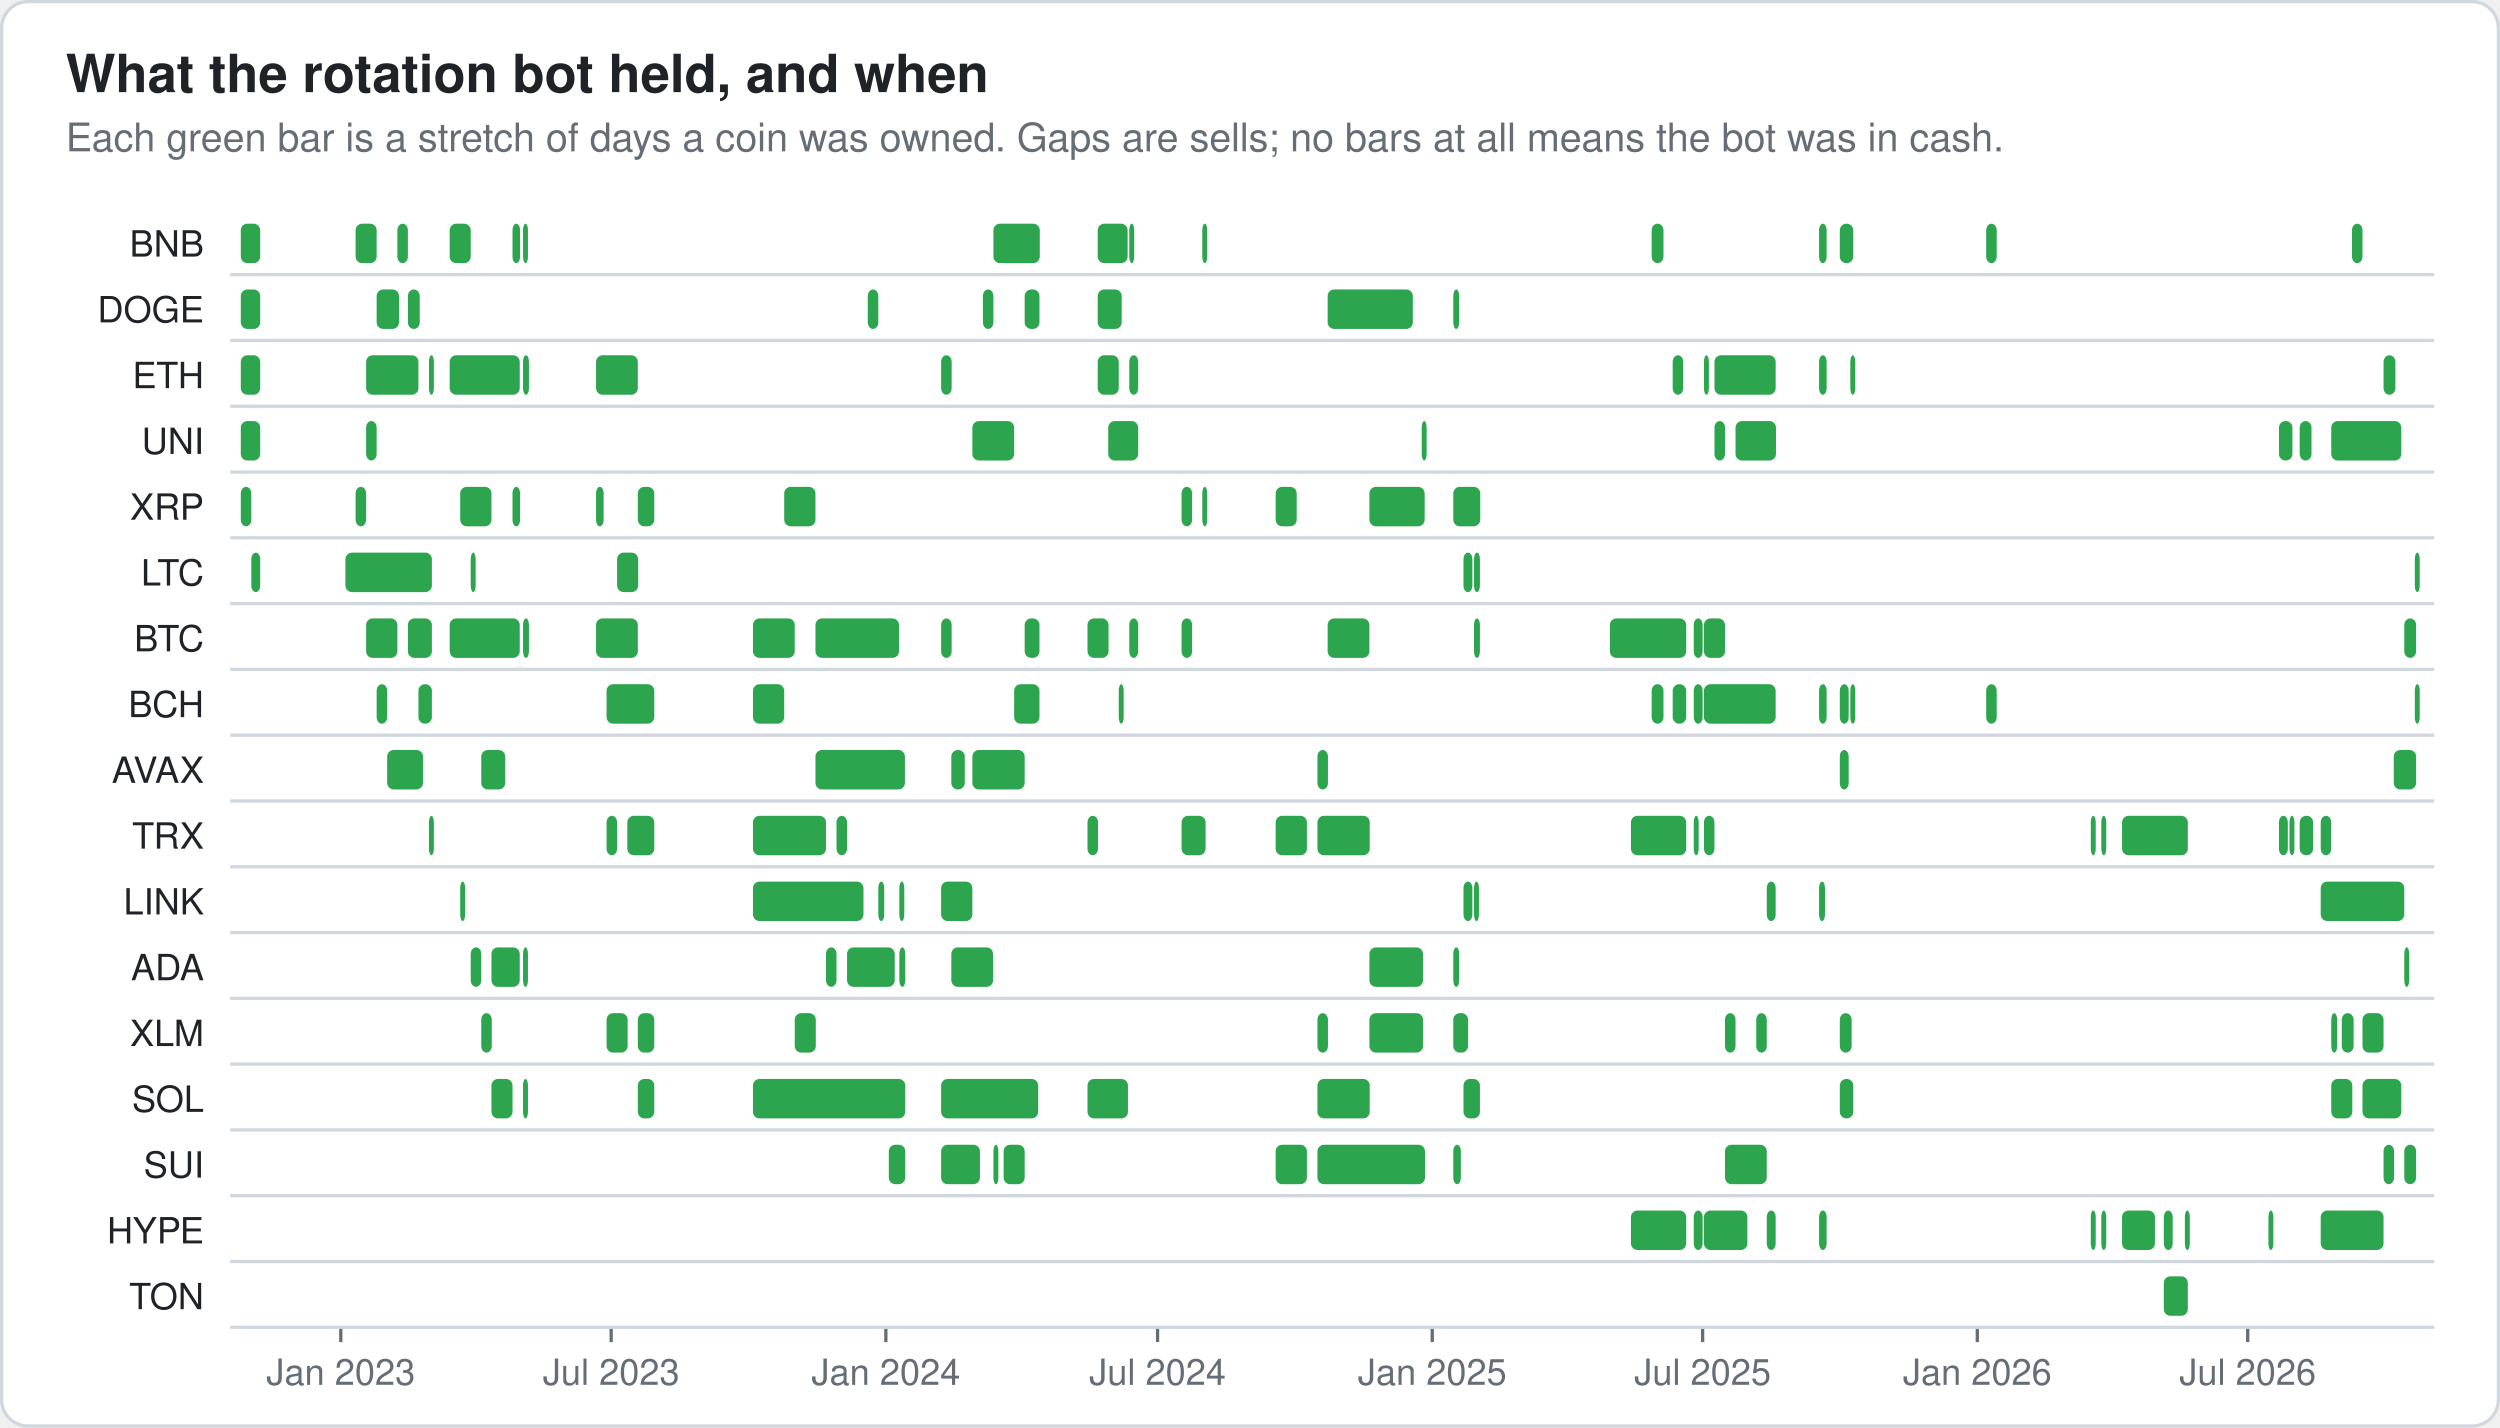
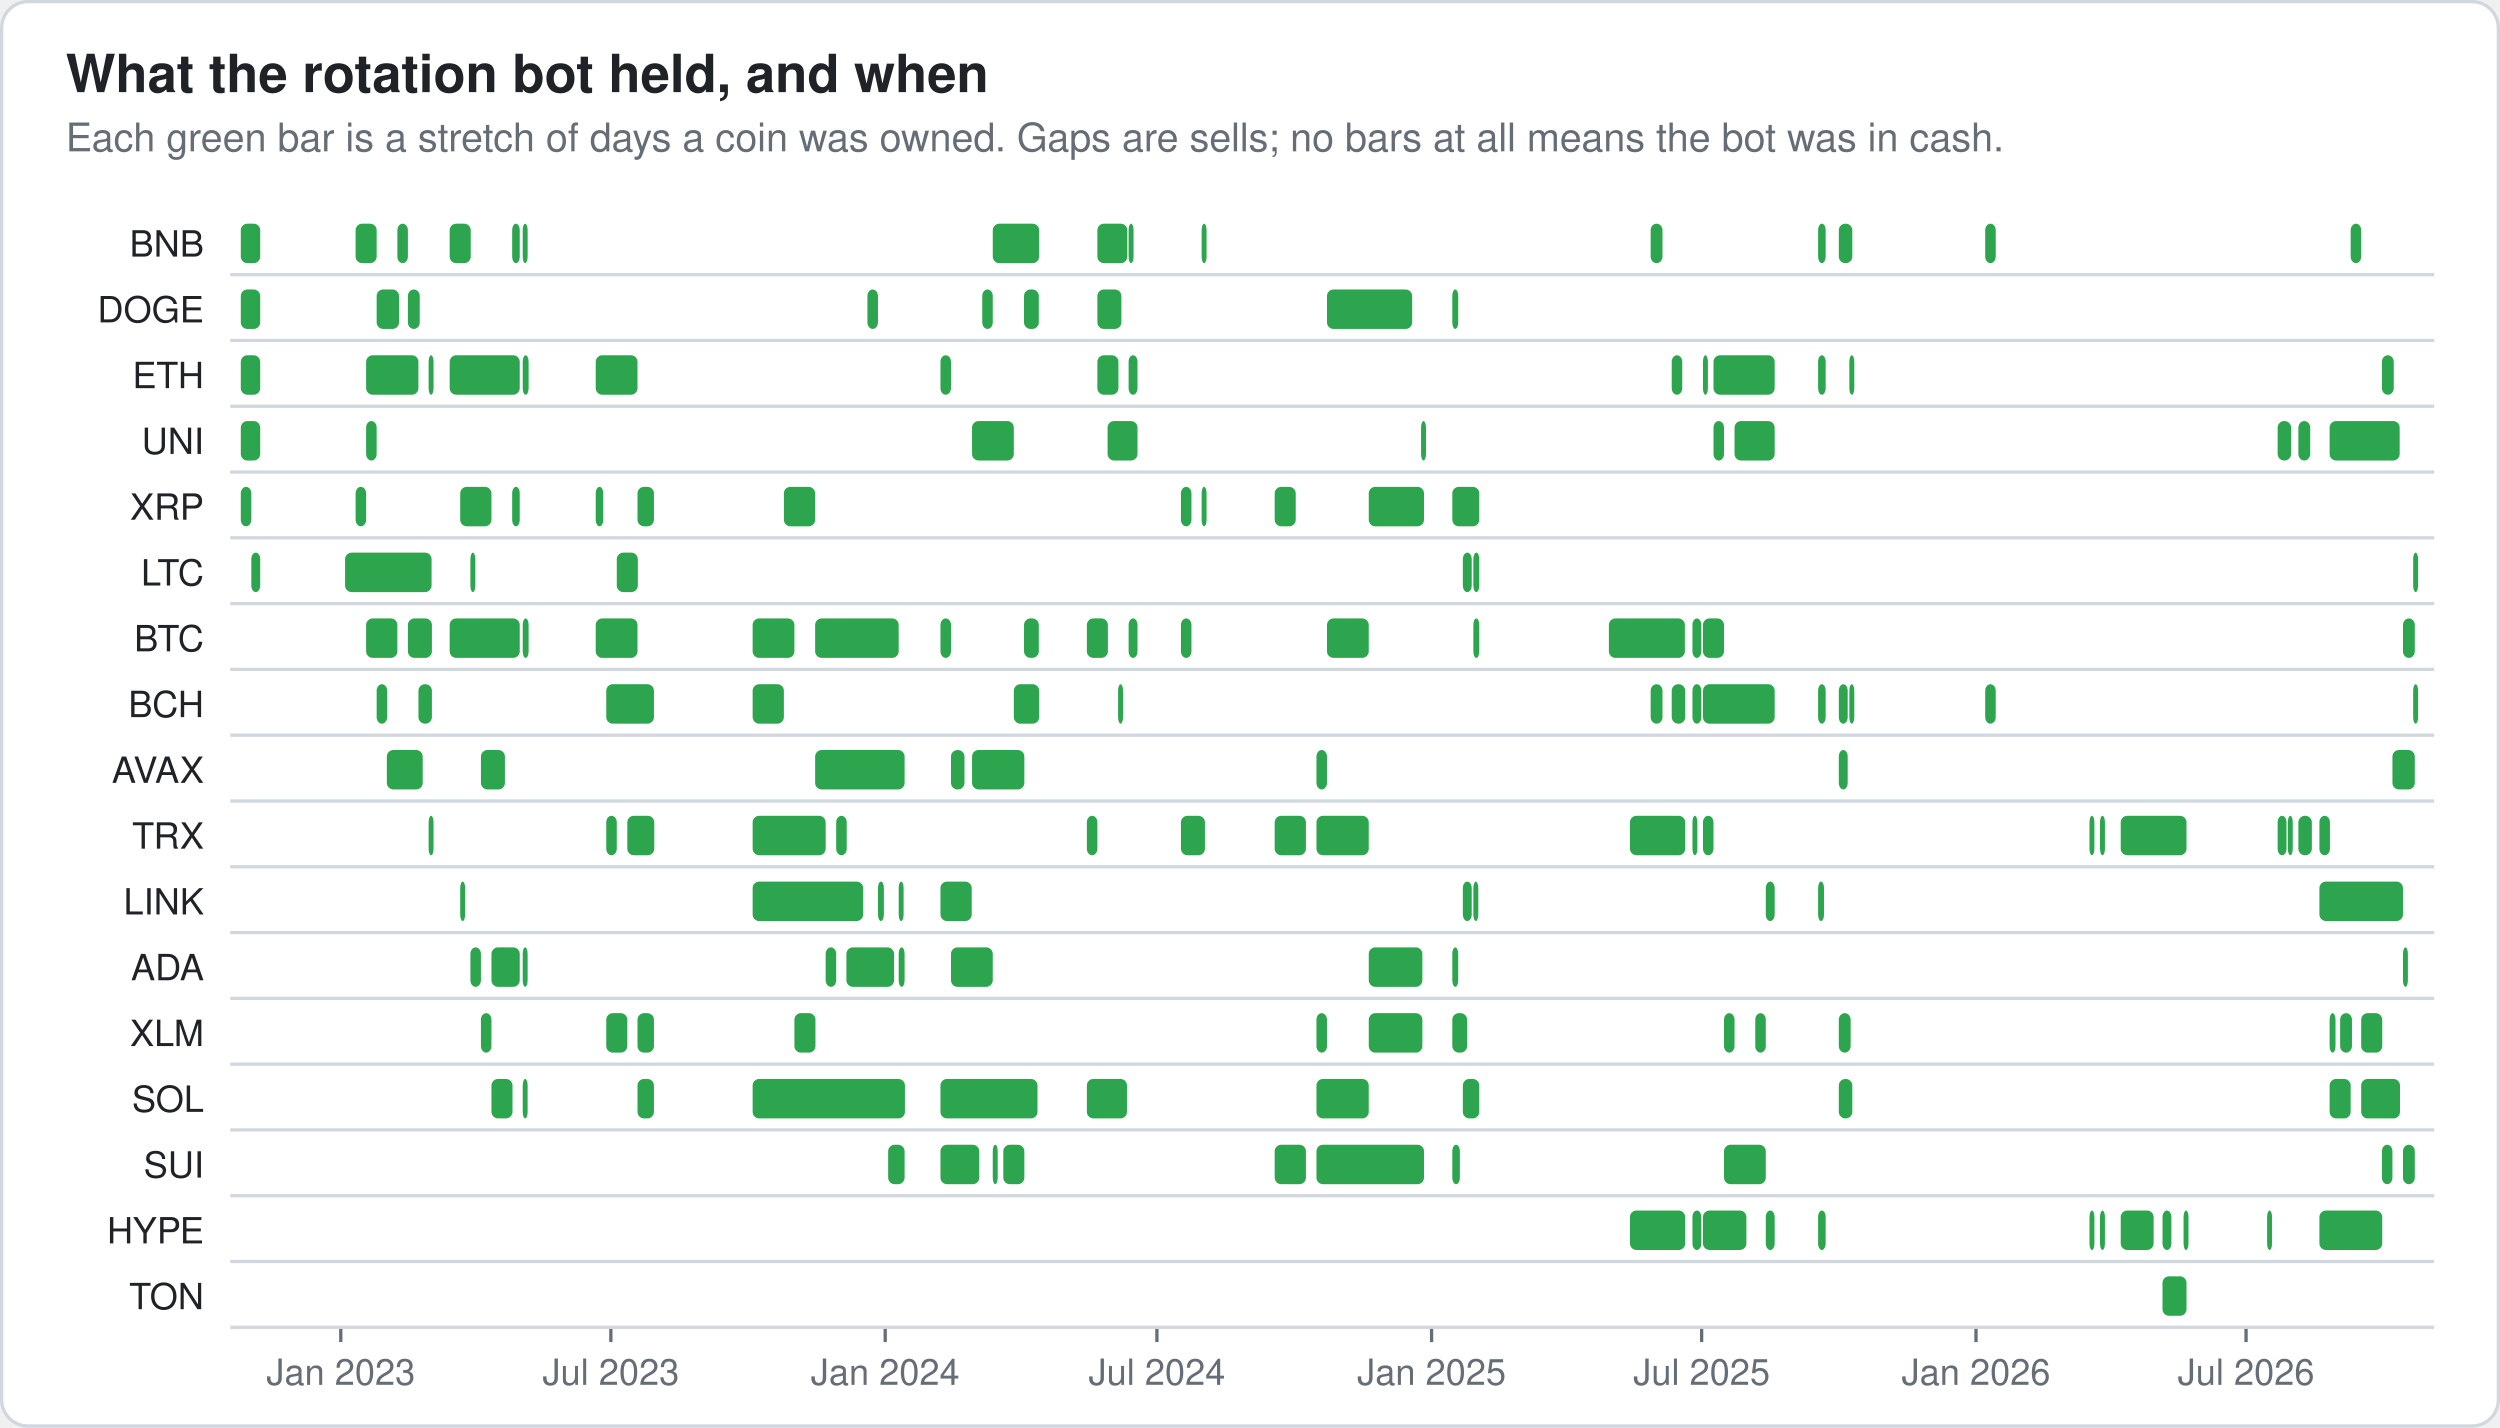
<svg xmlns="http://www.w3.org/2000/svg" width="760" height="434" viewBox="0 0 760 434" font-family="Helvetica, Arial, sans-serif">
  <rect x="0.5" y="0.5" width="759" height="433" rx="8" fill="#ffffff" stroke="#d0d7de" />
  <text x="20" y="28" font-size="16" font-weight="bold" fill="#1f2328">What the rotation bot held, and when</text>
  <text x="20" y="46" font-size="12" fill="#656d76">Each green bar is a stretch of days a coin was owned. Gaps are sells; no bars at all means the bot was in cash.</text>
  <text x="62" y="78" font-size="11" text-anchor="end" fill="#1f2328">BNB</text>
  <line x1="70" y1="83.5" x2="740" y2="83.5" stroke="#d0d7de" />
  <rect x="73.2" y="68" width="5.9" height="12" rx="2" fill="#2da44e" />
  <rect x="108.1" y="68" width="6.4" height="12" rx="2" fill="#2da44e" />
  <rect x="120.8" y="68" width="3.2" height="12" rx="2" fill="#2da44e" />
  <rect x="136.7" y="68" width="6.4" height="12" rx="2" fill="#2da44e" />
-   <rect x="155.8" y="68" width="2.3" height="12" rx="2" fill="#2da44e" />
-   <rect x="159.0" y="68" width="1.5" height="12" rx="2" fill="#2da44e" />
-   <rect x="302.0" y="68" width="14.1" height="12" rx="2" fill="#2da44e" />
-   <rect x="333.7" y="68" width="9.1" height="12" rx="2" fill="#2da44e" />
-   <rect x="343.3" y="68" width="1.5" height="12" rx="2" fill="#2da44e" />
-   <rect x="365.5" y="68" width="1.5" height="12" rx="2" fill="#2da44e" />
-   <rect x="502.1" y="68" width="3.6" height="12" rx="2" fill="#2da44e" />
-   <rect x="553.0" y="68" width="2.3" height="12" rx="2" fill="#2da44e" />
-   <rect x="559.3" y="68" width="4.1" height="12" rx="2" fill="#2da44e" />
-   <rect x="603.8" y="68" width="3.2" height="12" rx="2" fill="#2da44e" />
-   <rect x="715.0" y="68" width="3.2" height="12" rx="2" fill="#2da44e" />
+   <rect x="155.7" y="68" width="2.3" height="12" rx="2" fill="#2da44e" />
+   <rect x="158.9" y="68" width="1.5" height="12" rx="2" fill="#2da44e" />
+   <rect x="301.8" y="68" width="14.1" height="12" rx="2" fill="#2da44e" />
+   <rect x="333.6" y="68" width="9.1" height="12" rx="2" fill="#2da44e" />
+   <rect x="343.1" y="68" width="1.5" height="12" rx="2" fill="#2da44e" />
+   <rect x="365.3" y="68" width="1.5" height="12" rx="2" fill="#2da44e" />
+   <rect x="501.8" y="68" width="3.6" height="12" rx="2" fill="#2da44e" />
+   <rect x="552.7" y="68" width="2.3" height="12" rx="2" fill="#2da44e" />
+   <rect x="559.0" y="68" width="4.1" height="12" rx="2" fill="#2da44e" />
+   <rect x="603.5" y="68" width="3.2" height="12" rx="2" fill="#2da44e" />
+   <rect x="714.6" y="68" width="3.2" height="12" rx="2" fill="#2da44e" />
  <text x="62" y="98" font-size="11" text-anchor="end" fill="#1f2328">DOGE</text>
  <line x1="70" y1="103.5" x2="740" y2="103.5" stroke="#d0d7de" />
  <rect x="73.2" y="88" width="5.9" height="12" rx="2" fill="#2da44e" />
  <rect x="114.5" y="88" width="6.8" height="12" rx="2" fill="#2da44e" />
  <rect x="124.0" y="88" width="3.6" height="12" rx="2" fill="#2da44e" />
-   <rect x="263.8" y="88" width="3.2" height="12" rx="2" fill="#2da44e" />
-   <rect x="298.8" y="88" width="3.2" height="12" rx="2" fill="#2da44e" />
-   <rect x="311.5" y="88" width="4.5" height="12" rx="2" fill="#2da44e" />
-   <rect x="333.7" y="88" width="7.3" height="12" rx="2" fill="#2da44e" />
-   <rect x="403.6" y="88" width="25.9" height="12" rx="2" fill="#2da44e" />
-   <rect x="441.8" y="88" width="1.8" height="12" rx="2" fill="#2da44e" />
+   <rect x="263.7" y="88" width="3.2" height="12" rx="2" fill="#2da44e" />
+   <rect x="298.6" y="88" width="3.2" height="12" rx="2" fill="#2da44e" />
+   <rect x="311.3" y="88" width="4.5" height="12" rx="2" fill="#2da44e" />
+   <rect x="333.6" y="88" width="7.3" height="12" rx="2" fill="#2da44e" />
+   <rect x="403.4" y="88" width="25.9" height="12" rx="2" fill="#2da44e" />
+   <rect x="441.5" y="88" width="1.8" height="12" rx="2" fill="#2da44e" />
  <text x="62" y="118" font-size="11" text-anchor="end" fill="#1f2328">ETH</text>
  <line x1="70" y1="123.5" x2="740" y2="123.5" stroke="#d0d7de" />
  <rect x="73.2" y="108" width="5.9" height="12" rx="2" fill="#2da44e" />
  <rect x="111.3" y="108" width="15.9" height="12" rx="2" fill="#2da44e" />
-   <rect x="130.4" y="108" width="1.5" height="12" rx="2" fill="#2da44e" />
+   <rect x="130.3" y="108" width="1.5" height="12" rx="2" fill="#2da44e" />
  <rect x="136.7" y="108" width="21.3" height="12" rx="2" fill="#2da44e" />
-   <rect x="159.0" y="108" width="1.8" height="12" rx="2" fill="#2da44e" />
-   <rect x="181.2" y="108" width="12.7" height="12" rx="2" fill="#2da44e" />
-   <rect x="286.1" y="108" width="3.2" height="12" rx="2" fill="#2da44e" />
-   <rect x="333.7" y="108" width="6.4" height="12" rx="2" fill="#2da44e" />
-   <rect x="343.3" y="108" width="2.7" height="12" rx="2" fill="#2da44e" />
-   <rect x="508.5" y="108" width="3.2" height="12" rx="2" fill="#2da44e" />
-   <rect x="518.0" y="108" width="1.5" height="12" rx="2" fill="#2da44e" />
-   <rect x="521.2" y="108" width="18.6" height="12" rx="2" fill="#2da44e" />
-   <rect x="553.0" y="108" width="2.3" height="12" rx="2" fill="#2da44e" />
-   <rect x="562.5" y="108" width="1.5" height="12" rx="2" fill="#2da44e" />
-   <rect x="724.6" y="108" width="3.6" height="12" rx="2" fill="#2da44e" />
+   <rect x="158.9" y="108" width="1.8" height="12" rx="2" fill="#2da44e" />
+   <rect x="181.1" y="108" width="12.7" height="12" rx="2" fill="#2da44e" />
+   <rect x="285.9" y="108" width="3.2" height="12" rx="2" fill="#2da44e" />
+   <rect x="333.6" y="108" width="6.4" height="12" rx="2" fill="#2da44e" />
+   <rect x="343.1" y="108" width="2.7" height="12" rx="2" fill="#2da44e" />
+   <rect x="508.2" y="108" width="3.2" height="12" rx="2" fill="#2da44e" />
+   <rect x="517.7" y="108" width="1.5" height="12" rx="2" fill="#2da44e" />
+   <rect x="520.9" y="108" width="18.6" height="12" rx="2" fill="#2da44e" />
+   <rect x="552.7" y="108" width="2.3" height="12" rx="2" fill="#2da44e" />
+   <rect x="562.2" y="108" width="1.5" height="12" rx="2" fill="#2da44e" />
+   <rect x="724.1" y="108" width="3.6" height="12" rx="2" fill="#2da44e" />
  <text x="62" y="138" font-size="11" text-anchor="end" fill="#1f2328">UNI</text>
  <line x1="70" y1="143.5" x2="740" y2="143.5" stroke="#d0d7de" />
  <rect x="73.2" y="128" width="5.9" height="12" rx="2" fill="#2da44e" />
  <rect x="111.3" y="128" width="3.2" height="12" rx="2" fill="#2da44e" />
-   <rect x="295.6" y="128" width="12.7" height="12" rx="2" fill="#2da44e" />
-   <rect x="336.9" y="128" width="9.1" height="12" rx="2" fill="#2da44e" />
-   <rect x="432.2" y="128" width="1.5" height="12" rx="2" fill="#2da44e" />
-   <rect x="521.2" y="128" width="3.2" height="12" rx="2" fill="#2da44e" />
-   <rect x="527.6" y="128" width="12.3" height="12" rx="2" fill="#2da44e" />
-   <rect x="692.8" y="128" width="4.1" height="12" rx="2" fill="#2da44e" />
-   <rect x="699.1" y="128" width="3.6" height="12" rx="2" fill="#2da44e" />
-   <rect x="708.7" y="128" width="21.3" height="12" rx="2" fill="#2da44e" />
+   <rect x="295.5" y="128" width="12.7" height="12" rx="2" fill="#2da44e" />
+   <rect x="336.7" y="128" width="9.1" height="12" rx="2" fill="#2da44e" />
+   <rect x="432.0" y="128" width="1.5" height="12" rx="2" fill="#2da44e" />
+   <rect x="520.9" y="128" width="3.2" height="12" rx="2" fill="#2da44e" />
+   <rect x="527.3" y="128" width="12.2" height="12" rx="2" fill="#2da44e" />
+   <rect x="692.4" y="128" width="4.1" height="12" rx="2" fill="#2da44e" />
+   <rect x="698.7" y="128" width="3.6" height="12" rx="2" fill="#2da44e" />
+   <rect x="708.2" y="128" width="21.3" height="12" rx="2" fill="#2da44e" />
  <text x="62" y="158" font-size="11" text-anchor="end" fill="#1f2328">XRP</text>
  <line x1="70" y1="163.5" x2="740" y2="163.5" stroke="#d0d7de" />
  <rect x="73.2" y="148" width="3.2" height="12" rx="2" fill="#2da44e" />
  <rect x="108.1" y="148" width="3.2" height="12" rx="2" fill="#2da44e" />
  <rect x="139.9" y="148" width="9.5" height="12" rx="2" fill="#2da44e" />
-   <rect x="155.8" y="148" width="2.3" height="12" rx="2" fill="#2da44e" />
-   <rect x="181.2" y="148" width="2.3" height="12" rx="2" fill="#2da44e" />
-   <rect x="193.9" y="148" width="5.0" height="12" rx="2" fill="#2da44e" />
-   <rect x="238.4" y="148" width="9.5" height="12" rx="2" fill="#2da44e" />
-   <rect x="359.2" y="148" width="3.2" height="12" rx="2" fill="#2da44e" />
-   <rect x="365.5" y="148" width="1.5" height="12" rx="2" fill="#2da44e" />
-   <rect x="387.8" y="148" width="6.4" height="12" rx="2" fill="#2da44e" />
-   <rect x="416.3" y="148" width="16.8" height="12" rx="2" fill="#2da44e" />
-   <rect x="441.8" y="148" width="8.2" height="12" rx="2" fill="#2da44e" />
+   <rect x="155.7" y="148" width="2.3" height="12" rx="2" fill="#2da44e" />
+   <rect x="181.1" y="148" width="2.3" height="12" rx="2" fill="#2da44e" />
+   <rect x="193.8" y="148" width="5.0" height="12" rx="2" fill="#2da44e" />
+   <rect x="238.3" y="148" width="9.5" height="12" rx="2" fill="#2da44e" />
+   <rect x="359.0" y="148" width="3.2" height="12" rx="2" fill="#2da44e" />
+   <rect x="365.3" y="148" width="1.5" height="12" rx="2" fill="#2da44e" />
+   <rect x="387.5" y="148" width="6.4" height="12" rx="2" fill="#2da44e" />
+   <rect x="416.1" y="148" width="16.8" height="12" rx="2" fill="#2da44e" />
+   <rect x="441.5" y="148" width="8.2" height="12" rx="2" fill="#2da44e" />
  <text x="62" y="178" font-size="11" text-anchor="end" fill="#1f2328">LTC</text>
  <line x1="70" y1="183.5" x2="740" y2="183.5" stroke="#d0d7de" />
  <rect x="76.4" y="168" width="2.7" height="12" rx="2" fill="#2da44e" />
-   <rect x="105.0" y="168" width="26.3" height="12" rx="2" fill="#2da44e" />
-   <rect x="143.1" y="168" width="1.5" height="12" rx="2" fill="#2da44e" />
-   <rect x="187.6" y="168" width="6.4" height="12" rx="2" fill="#2da44e" />
-   <rect x="444.9" y="168" width="2.7" height="12" rx="2" fill="#2da44e" />
-   <rect x="448.1" y="168" width="1.8" height="12" rx="2" fill="#2da44e" />
-   <rect x="734.1" y="168" width="1.5" height="12" rx="2" fill="#2da44e" />
+   <rect x="104.9" y="168" width="26.3" height="12" rx="2" fill="#2da44e" />
+   <rect x="143.0" y="168" width="1.5" height="12" rx="2" fill="#2da44e" />
+   <rect x="187.5" y="168" width="6.4" height="12" rx="2" fill="#2da44e" />
+   <rect x="444.7" y="168" width="2.7" height="12" rx="2" fill="#2da44e" />
+   <rect x="447.9" y="168" width="1.8" height="12" rx="2" fill="#2da44e" />
+   <rect x="733.6" y="168" width="1.5" height="12" rx="2" fill="#2da44e" />
  <text x="62" y="198" font-size="11" text-anchor="end" fill="#1f2328">BTC</text>
  <line x1="70" y1="203.5" x2="740" y2="203.5" stroke="#d0d7de" />
  <rect x="111.3" y="188" width="9.5" height="12" rx="2" fill="#2da44e" />
  <rect x="124.0" y="188" width="7.3" height="12" rx="2" fill="#2da44e" />
  <rect x="136.7" y="188" width="21.3" height="12" rx="2" fill="#2da44e" />
-   <rect x="159.0" y="188" width="1.8" height="12" rx="2" fill="#2da44e" />
-   <rect x="181.2" y="188" width="12.7" height="12" rx="2" fill="#2da44e" />
-   <rect x="228.9" y="188" width="12.7" height="12" rx="2" fill="#2da44e" />
-   <rect x="247.9" y="188" width="25.4" height="12" rx="2" fill="#2da44e" />
-   <rect x="286.1" y="188" width="3.2" height="12" rx="2" fill="#2da44e" />
-   <rect x="311.5" y="188" width="4.5" height="12" rx="2" fill="#2da44e" />
-   <rect x="330.6" y="188" width="6.4" height="12" rx="2" fill="#2da44e" />
-   <rect x="343.3" y="188" width="2.7" height="12" rx="2" fill="#2da44e" />
-   <rect x="359.2" y="188" width="3.2" height="12" rx="2" fill="#2da44e" />
-   <rect x="403.6" y="188" width="12.7" height="12" rx="2" fill="#2da44e" />
-   <rect x="448.1" y="188" width="1.8" height="12" rx="2" fill="#2da44e" />
-   <rect x="489.4" y="188" width="23.2" height="12" rx="2" fill="#2da44e" />
-   <rect x="514.9" y="188" width="2.7" height="12" rx="2" fill="#2da44e" />
-   <rect x="518.0" y="188" width="6.4" height="12" rx="2" fill="#2da44e" />
-   <rect x="730.9" y="188" width="3.6" height="12" rx="2" fill="#2da44e" />
+   <rect x="158.9" y="188" width="1.8" height="12" rx="2" fill="#2da44e" />
+   <rect x="181.1" y="188" width="12.7" height="12" rx="2" fill="#2da44e" />
+   <rect x="228.8" y="188" width="12.7" height="12" rx="2" fill="#2da44e" />
+   <rect x="247.8" y="188" width="25.4" height="12" rx="2" fill="#2da44e" />
+   <rect x="285.9" y="188" width="3.2" height="12" rx="2" fill="#2da44e" />
+   <rect x="311.3" y="188" width="4.5" height="12" rx="2" fill="#2da44e" />
+   <rect x="330.4" y="188" width="6.4" height="12" rx="2" fill="#2da44e" />
+   <rect x="343.1" y="188" width="2.7" height="12" rx="2" fill="#2da44e" />
+   <rect x="359.0" y="188" width="3.2" height="12" rx="2" fill="#2da44e" />
+   <rect x="403.4" y="188" width="12.7" height="12" rx="2" fill="#2da44e" />
+   <rect x="447.9" y="188" width="1.8" height="12" rx="2" fill="#2da44e" />
+   <rect x="489.1" y="188" width="23.1" height="12" rx="2" fill="#2da44e" />
+   <rect x="514.5" y="188" width="2.7" height="12" rx="2" fill="#2da44e" />
+   <rect x="517.7" y="188" width="6.4" height="12" rx="2" fill="#2da44e" />
+   <rect x="730.5" y="188" width="3.6" height="12" rx="2" fill="#2da44e" />
  <text x="62" y="218" font-size="11" text-anchor="end" fill="#1f2328">BCH</text>
  <line x1="70" y1="223.5" x2="740" y2="223.5" stroke="#d0d7de" />
  <rect x="114.5" y="208" width="3.2" height="12" rx="2" fill="#2da44e" />
  <rect x="127.2" y="208" width="4.1" height="12" rx="2" fill="#2da44e" />
-   <rect x="184.4" y="208" width="14.5" height="12" rx="2" fill="#2da44e" />
-   <rect x="228.9" y="208" width="9.5" height="12" rx="2" fill="#2da44e" />
-   <rect x="308.3" y="208" width="7.7" height="12" rx="2" fill="#2da44e" />
-   <rect x="340.1" y="208" width="1.5" height="12" rx="2" fill="#2da44e" />
-   <rect x="502.1" y="208" width="3.6" height="12" rx="2" fill="#2da44e" />
-   <rect x="508.5" y="208" width="4.1" height="12" rx="2" fill="#2da44e" />
-   <rect x="514.9" y="208" width="2.7" height="12" rx="2" fill="#2da44e" />
-   <rect x="518.0" y="208" width="21.8" height="12" rx="2" fill="#2da44e" />
-   <rect x="553.0" y="208" width="2.3" height="12" rx="2" fill="#2da44e" />
-   <rect x="559.3" y="208" width="2.7" height="12" rx="2" fill="#2da44e" />
-   <rect x="562.5" y="208" width="1.5" height="12" rx="2" fill="#2da44e" />
-   <rect x="603.8" y="208" width="3.2" height="12" rx="2" fill="#2da44e" />
-   <rect x="734.1" y="208" width="1.5" height="12" rx="2" fill="#2da44e" />
+   <rect x="184.3" y="208" width="14.5" height="12" rx="2" fill="#2da44e" />
+   <rect x="228.8" y="208" width="9.5" height="12" rx="2" fill="#2da44e" />
+   <rect x="308.2" y="208" width="7.7" height="12" rx="2" fill="#2da44e" />
+   <rect x="339.9" y="208" width="1.5" height="12" rx="2" fill="#2da44e" />
+   <rect x="501.8" y="208" width="3.6" height="12" rx="2" fill="#2da44e" />
+   <rect x="508.2" y="208" width="4.1" height="12" rx="2" fill="#2da44e" />
+   <rect x="514.5" y="208" width="2.7" height="12" rx="2" fill="#2da44e" />
+   <rect x="517.7" y="208" width="21.8" height="12" rx="2" fill="#2da44e" />
+   <rect x="552.7" y="208" width="2.3" height="12" rx="2" fill="#2da44e" />
+   <rect x="559.0" y="208" width="2.7" height="12" rx="2" fill="#2da44e" />
+   <rect x="562.2" y="208" width="1.5" height="12" rx="2" fill="#2da44e" />
+   <rect x="603.5" y="208" width="3.2" height="12" rx="2" fill="#2da44e" />
+   <rect x="733.6" y="208" width="1.5" height="12" rx="2" fill="#2da44e" />
  <text x="62" y="238" font-size="11" text-anchor="end" fill="#1f2328">AVAX</text>
  <line x1="70" y1="243.5" x2="740" y2="243.5" stroke="#d0d7de" />
-   <rect x="117.7" y="228" width="10.9" height="12" rx="2" fill="#2da44e" />
-   <rect x="146.3" y="228" width="7.3" height="12" rx="2" fill="#2da44e" />
-   <rect x="247.9" y="228" width="27.2" height="12" rx="2" fill="#2da44e" />
-   <rect x="289.2" y="228" width="4.1" height="12" rx="2" fill="#2da44e" />
-   <rect x="295.6" y="228" width="15.9" height="12" rx="2" fill="#2da44e" />
-   <rect x="400.5" y="228" width="3.2" height="12" rx="2" fill="#2da44e" />
-   <rect x="559.3" y="228" width="2.7" height="12" rx="2" fill="#2da44e" />
-   <rect x="727.7" y="228" width="6.8" height="12" rx="2" fill="#2da44e" />
+   <rect x="117.6" y="228" width="10.9" height="12" rx="2" fill="#2da44e" />
+   <rect x="146.2" y="228" width="7.3" height="12" rx="2" fill="#2da44e" />
+   <rect x="247.8" y="228" width="27.2" height="12" rx="2" fill="#2da44e" />
+   <rect x="289.1" y="228" width="4.1" height="12" rx="2" fill="#2da44e" />
+   <rect x="295.5" y="228" width="15.9" height="12" rx="2" fill="#2da44e" />
+   <rect x="400.2" y="228" width="3.2" height="12" rx="2" fill="#2da44e" />
+   <rect x="559.0" y="228" width="2.7" height="12" rx="2" fill="#2da44e" />
+   <rect x="727.3" y="228" width="6.8" height="12" rx="2" fill="#2da44e" />
  <text x="62" y="258" font-size="11" text-anchor="end" fill="#1f2328">TRX</text>
  <line x1="70" y1="263.5" x2="740" y2="263.5" stroke="#d0d7de" />
-   <rect x="130.4" y="248" width="1.5" height="12" rx="2" fill="#2da44e" />
-   <rect x="184.4" y="248" width="3.2" height="12" rx="2" fill="#2da44e" />
+   <rect x="130.3" y="248" width="1.5" height="12" rx="2" fill="#2da44e" />
+   <rect x="184.3" y="248" width="3.2" height="12" rx="2" fill="#2da44e" />
  <rect x="190.7" y="248" width="8.2" height="12" rx="2" fill="#2da44e" />
-   <rect x="228.9" y="248" width="22.2" height="12" rx="2" fill="#2da44e" />
-   <rect x="254.3" y="248" width="3.2" height="12" rx="2" fill="#2da44e" />
-   <rect x="330.6" y="248" width="3.2" height="12" rx="2" fill="#2da44e" />
-   <rect x="359.2" y="248" width="7.3" height="12" rx="2" fill="#2da44e" />
-   <rect x="387.8" y="248" width="9.5" height="12" rx="2" fill="#2da44e" />
-   <rect x="400.5" y="248" width="15.9" height="12" rx="2" fill="#2da44e" />
-   <rect x="495.8" y="248" width="16.8" height="12" rx="2" fill="#2da44e" />
-   <rect x="514.9" y="248" width="1.5" height="12" rx="2" fill="#2da44e" />
-   <rect x="518.0" y="248" width="3.2" height="12" rx="2" fill="#2da44e" />
-   <rect x="635.6" y="248" width="1.5" height="12" rx="2" fill="#2da44e" />
-   <rect x="638.8" y="248" width="1.5" height="12" rx="2" fill="#2da44e" />
-   <rect x="645.1" y="248" width="20.0" height="12" rx="2" fill="#2da44e" />
-   <rect x="692.8" y="248" width="2.7" height="12" rx="2" fill="#2da44e" />
-   <rect x="696.0" y="248" width="1.5" height="12" rx="2" fill="#2da44e" />
-   <rect x="699.1" y="248" width="4.1" height="12" rx="2" fill="#2da44e" />
-   <rect x="705.5" y="248" width="3.2" height="12" rx="2" fill="#2da44e" />
+   <rect x="228.8" y="248" width="22.2" height="12" rx="2" fill="#2da44e" />
+   <rect x="254.2" y="248" width="3.2" height="12" rx="2" fill="#2da44e" />
+   <rect x="330.4" y="248" width="3.2" height="12" rx="2" fill="#2da44e" />
+   <rect x="359.0" y="248" width="7.3" height="12" rx="2" fill="#2da44e" />
+   <rect x="387.5" y="248" width="9.5" height="12" rx="2" fill="#2da44e" />
+   <rect x="400.2" y="248" width="15.9" height="12" rx="2" fill="#2da44e" />
+   <rect x="495.5" y="248" width="16.8" height="12" rx="2" fill="#2da44e" />
+   <rect x="514.5" y="248" width="1.5" height="12" rx="2" fill="#2da44e" />
+   <rect x="517.7" y="248" width="3.2" height="12" rx="2" fill="#2da44e" />
+   <rect x="635.2" y="248" width="1.5" height="12" rx="2" fill="#2da44e" />
+   <rect x="638.4" y="248" width="1.5" height="12" rx="2" fill="#2da44e" />
+   <rect x="644.7" y="248" width="20.0" height="12" rx="2" fill="#2da44e" />
+   <rect x="692.4" y="248" width="2.7" height="12" rx="2" fill="#2da44e" />
+   <rect x="695.5" y="248" width="1.5" height="12" rx="2" fill="#2da44e" />
+   <rect x="698.7" y="248" width="4.1" height="12" rx="2" fill="#2da44e" />
+   <rect x="705.1" y="248" width="3.2" height="12" rx="2" fill="#2da44e" />
  <text x="62" y="278" font-size="11" text-anchor="end" fill="#1f2328">LINK</text>
  <line x1="70" y1="283.5" x2="740" y2="283.5" stroke="#d0d7de" />
  <rect x="139.9" y="268" width="1.5" height="12" rx="2" fill="#2da44e" />
-   <rect x="228.9" y="268" width="33.6" height="12" rx="2" fill="#2da44e" />
-   <rect x="267.0" y="268" width="1.8" height="12" rx="2" fill="#2da44e" />
-   <rect x="273.4" y="268" width="1.5" height="12" rx="2" fill="#2da44e" />
-   <rect x="286.1" y="268" width="9.5" height="12" rx="2" fill="#2da44e" />
-   <rect x="444.9" y="268" width="2.7" height="12" rx="2" fill="#2da44e" />
-   <rect x="448.1" y="268" width="1.5" height="12" rx="2" fill="#2da44e" />
-   <rect x="537.1" y="268" width="2.7" height="12" rx="2" fill="#2da44e" />
-   <rect x="553.0" y="268" width="1.8" height="12" rx="2" fill="#2da44e" />
-   <rect x="705.5" y="268" width="25.4" height="12" rx="2" fill="#2da44e" />
+   <rect x="228.8" y="268" width="33.6" height="12" rx="2" fill="#2da44e" />
+   <rect x="266.9" y="268" width="1.8" height="12" rx="2" fill="#2da44e" />
+   <rect x="273.2" y="268" width="1.5" height="12" rx="2" fill="#2da44e" />
+   <rect x="285.9" y="268" width="9.5" height="12" rx="2" fill="#2da44e" />
+   <rect x="444.7" y="268" width="2.7" height="12" rx="2" fill="#2da44e" />
+   <rect x="447.9" y="268" width="1.5" height="12" rx="2" fill="#2da44e" />
+   <rect x="536.8" y="268" width="2.7" height="12" rx="2" fill="#2da44e" />
+   <rect x="552.7" y="268" width="1.8" height="12" rx="2" fill="#2da44e" />
+   <rect x="705.1" y="268" width="25.4" height="12" rx="2" fill="#2da44e" />
  <text x="62" y="298" font-size="11" text-anchor="end" fill="#1f2328">ADA</text>
  <line x1="70" y1="303.5" x2="740" y2="303.5" stroke="#d0d7de" />
-   <rect x="143.1" y="288" width="3.2" height="12" rx="2" fill="#2da44e" />
+   <rect x="143.0" y="288" width="3.2" height="12" rx="2" fill="#2da44e" />
  <rect x="149.4" y="288" width="8.6" height="12" rx="2" fill="#2da44e" />
-   <rect x="159.0" y="288" width="1.5" height="12" rx="2" fill="#2da44e" />
-   <rect x="251.1" y="288" width="3.2" height="12" rx="2" fill="#2da44e" />
-   <rect x="257.5" y="288" width="14.5" height="12" rx="2" fill="#2da44e" />
-   <rect x="273.4" y="288" width="1.8" height="12" rx="2" fill="#2da44e" />
-   <rect x="289.2" y="288" width="12.7" height="12" rx="2" fill="#2da44e" />
-   <rect x="416.3" y="288" width="16.3" height="12" rx="2" fill="#2da44e" />
-   <rect x="441.8" y="288" width="1.8" height="12" rx="2" fill="#2da44e" />
-   <rect x="730.9" y="288" width="1.5" height="12" rx="2" fill="#2da44e" />
+   <rect x="158.9" y="288" width="1.5" height="12" rx="2" fill="#2da44e" />
+   <rect x="251.0" y="288" width="3.2" height="12" rx="2" fill="#2da44e" />
+   <rect x="257.3" y="288" width="14.5" height="12" rx="2" fill="#2da44e" />
+   <rect x="273.2" y="288" width="1.8" height="12" rx="2" fill="#2da44e" />
+   <rect x="289.1" y="288" width="12.7" height="12" rx="2" fill="#2da44e" />
+   <rect x="416.1" y="288" width="16.3" height="12" rx="2" fill="#2da44e" />
+   <rect x="441.5" y="288" width="1.8" height="12" rx="2" fill="#2da44e" />
+   <rect x="730.5" y="288" width="1.5" height="12" rx="2" fill="#2da44e" />
  <text x="62" y="318" font-size="11" text-anchor="end" fill="#1f2328">XLM</text>
  <line x1="70" y1="323.5" x2="740" y2="323.5" stroke="#d0d7de" />
-   <rect x="146.3" y="308" width="3.2" height="12" rx="2" fill="#2da44e" />
-   <rect x="184.4" y="308" width="6.4" height="12" rx="2" fill="#2da44e" />
-   <rect x="193.9" y="308" width="5.0" height="12" rx="2" fill="#2da44e" />
-   <rect x="241.6" y="308" width="6.4" height="12" rx="2" fill="#2da44e" />
-   <rect x="400.5" y="308" width="3.2" height="12" rx="2" fill="#2da44e" />
-   <rect x="416.3" y="308" width="16.3" height="12" rx="2" fill="#2da44e" />
-   <rect x="441.8" y="308" width="4.5" height="12" rx="2" fill="#2da44e" />
-   <rect x="524.4" y="308" width="3.2" height="12" rx="2" fill="#2da44e" />
-   <rect x="533.9" y="308" width="3.2" height="12" rx="2" fill="#2da44e" />
-   <rect x="559.3" y="308" width="3.6" height="12" rx="2" fill="#2da44e" />
-   <rect x="708.7" y="308" width="1.8" height="12" rx="2" fill="#2da44e" />
-   <rect x="711.9" y="308" width="3.6" height="12" rx="2" fill="#2da44e" />
-   <rect x="718.2" y="308" width="6.4" height="12" rx="2" fill="#2da44e" />
+   <rect x="146.2" y="308" width="3.2" height="12" rx="2" fill="#2da44e" />
+   <rect x="184.3" y="308" width="6.4" height="12" rx="2" fill="#2da44e" />
+   <rect x="193.8" y="308" width="5.0" height="12" rx="2" fill="#2da44e" />
+   <rect x="241.5" y="308" width="6.4" height="12" rx="2" fill="#2da44e" />
+   <rect x="400.2" y="308" width="3.2" height="12" rx="2" fill="#2da44e" />
+   <rect x="416.1" y="308" width="16.3" height="12" rx="2" fill="#2da44e" />
+   <rect x="441.5" y="308" width="4.5" height="12" rx="2" fill="#2da44e" />
+   <rect x="524.1" y="308" width="3.2" height="12" rx="2" fill="#2da44e" />
+   <rect x="533.6" y="308" width="3.2" height="12" rx="2" fill="#2da44e" />
+   <rect x="559.0" y="308" width="3.6" height="12" rx="2" fill="#2da44e" />
+   <rect x="708.2" y="308" width="1.8" height="12" rx="2" fill="#2da44e" />
+   <rect x="711.4" y="308" width="3.6" height="12" rx="2" fill="#2da44e" />
+   <rect x="717.8" y="308" width="6.4" height="12" rx="2" fill="#2da44e" />
  <text x="62" y="338" font-size="11" text-anchor="end" fill="#1f2328">SOL</text>
  <line x1="70" y1="343.5" x2="740" y2="343.5" stroke="#d0d7de" />
  <rect x="149.4" y="328" width="6.4" height="12" rx="2" fill="#2da44e" />
-   <rect x="159.0" y="328" width="1.5" height="12" rx="2" fill="#2da44e" />
-   <rect x="193.9" y="328" width="5.0" height="12" rx="2" fill="#2da44e" />
-   <rect x="228.9" y="328" width="46.3" height="12" rx="2" fill="#2da44e" />
-   <rect x="286.1" y="328" width="29.5" height="12" rx="2" fill="#2da44e" />
-   <rect x="330.6" y="328" width="12.3" height="12" rx="2" fill="#2da44e" />
-   <rect x="400.5" y="328" width="15.9" height="12" rx="2" fill="#2da44e" />
-   <rect x="444.9" y="328" width="5.0" height="12" rx="2" fill="#2da44e" />
-   <rect x="559.3" y="328" width="4.1" height="12" rx="2" fill="#2da44e" />
-   <rect x="708.7" y="328" width="6.4" height="12" rx="2" fill="#2da44e" />
-   <rect x="718.2" y="328" width="11.8" height="12" rx="2" fill="#2da44e" />
+   <rect x="158.9" y="328" width="1.5" height="12" rx="2" fill="#2da44e" />
+   <rect x="193.8" y="328" width="5.0" height="12" rx="2" fill="#2da44e" />
+   <rect x="228.8" y="328" width="46.3" height="12" rx="2" fill="#2da44e" />
+   <rect x="285.9" y="328" width="29.5" height="12" rx="2" fill="#2da44e" />
+   <rect x="330.4" y="328" width="12.2" height="12" rx="2" fill="#2da44e" />
+   <rect x="400.2" y="328" width="15.9" height="12" rx="2" fill="#2da44e" />
+   <rect x="444.7" y="328" width="5.0" height="12" rx="2" fill="#2da44e" />
+   <rect x="559.0" y="328" width="4.1" height="12" rx="2" fill="#2da44e" />
+   <rect x="708.2" y="328" width="6.4" height="12" rx="2" fill="#2da44e" />
+   <rect x="717.8" y="328" width="11.8" height="12" rx="2" fill="#2da44e" />
  <text x="62" y="358" font-size="11" text-anchor="end" fill="#1f2328">SUI</text>
  <line x1="70" y1="363.5" x2="740" y2="363.5" stroke="#d0d7de" />
-   <rect x="270.2" y="348" width="5.0" height="12" rx="2" fill="#2da44e" />
-   <rect x="286.1" y="348" width="11.8" height="12" rx="2" fill="#2da44e" />
-   <rect x="302.0" y="348" width="1.5" height="12" rx="2" fill="#2da44e" />
-   <rect x="305.1" y="348" width="6.4" height="12" rx="2" fill="#2da44e" />
-   <rect x="387.8" y="348" width="9.5" height="12" rx="2" fill="#2da44e" />
-   <rect x="400.5" y="348" width="32.7" height="12" rx="2" fill="#2da44e" />
-   <rect x="441.8" y="348" width="2.3" height="12" rx="2" fill="#2da44e" />
-   <rect x="524.4" y="348" width="12.7" height="12" rx="2" fill="#2da44e" />
-   <rect x="724.6" y="348" width="3.2" height="12" rx="2" fill="#2da44e" />
-   <rect x="730.9" y="348" width="3.6" height="12" rx="2" fill="#2da44e" />
+   <rect x="270.0" y="348" width="5.0" height="12" rx="2" fill="#2da44e" />
+   <rect x="285.9" y="348" width="11.8" height="12" rx="2" fill="#2da44e" />
+   <rect x="301.8" y="348" width="1.5" height="12" rx="2" fill="#2da44e" />
+   <rect x="305.0" y="348" width="6.4" height="12" rx="2" fill="#2da44e" />
+   <rect x="387.5" y="348" width="9.5" height="12" rx="2" fill="#2da44e" />
+   <rect x="400.2" y="348" width="32.7" height="12" rx="2" fill="#2da44e" />
+   <rect x="441.5" y="348" width="2.3" height="12" rx="2" fill="#2da44e" />
+   <rect x="524.1" y="348" width="12.7" height="12" rx="2" fill="#2da44e" />
+   <rect x="724.1" y="348" width="3.2" height="12" rx="2" fill="#2da44e" />
+   <rect x="730.5" y="348" width="3.6" height="12" rx="2" fill="#2da44e" />
  <text x="62" y="378" font-size="11" text-anchor="end" fill="#1f2328">HYPE</text>
  <line x1="70" y1="383.5" x2="740" y2="383.5" stroke="#d0d7de" />
-   <rect x="495.8" y="368" width="16.8" height="12" rx="2" fill="#2da44e" />
-   <rect x="514.9" y="368" width="2.7" height="12" rx="2" fill="#2da44e" />
-   <rect x="518.0" y="368" width="13.2" height="12" rx="2" fill="#2da44e" />
-   <rect x="537.1" y="368" width="2.7" height="12" rx="2" fill="#2da44e" />
-   <rect x="553.0" y="368" width="2.3" height="12" rx="2" fill="#2da44e" />
-   <rect x="635.6" y="368" width="1.5" height="12" rx="2" fill="#2da44e" />
-   <rect x="638.8" y="368" width="1.5" height="12" rx="2" fill="#2da44e" />
-   <rect x="645.1" y="368" width="10.0" height="12" rx="2" fill="#2da44e" />
-   <rect x="657.8" y="368" width="2.7" height="12" rx="2" fill="#2da44e" />
-   <rect x="664.2" y="368" width="1.5" height="12" rx="2" fill="#2da44e" />
-   <rect x="689.6" y="368" width="1.5" height="12" rx="2" fill="#2da44e" />
-   <rect x="705.5" y="368" width="19.1" height="12" rx="2" fill="#2da44e" />
+   <rect x="495.5" y="368" width="16.8" height="12" rx="2" fill="#2da44e" />
+   <rect x="514.5" y="368" width="2.7" height="12" rx="2" fill="#2da44e" />
+   <rect x="517.7" y="368" width="13.2" height="12" rx="2" fill="#2da44e" />
+   <rect x="536.8" y="368" width="2.7" height="12" rx="2" fill="#2da44e" />
+   <rect x="552.7" y="368" width="2.3" height="12" rx="2" fill="#2da44e" />
+   <rect x="635.2" y="368" width="1.5" height="12" rx="2" fill="#2da44e" />
+   <rect x="638.4" y="368" width="1.5" height="12" rx="2" fill="#2da44e" />
+   <rect x="644.7" y="368" width="10.0" height="12" rx="2" fill="#2da44e" />
+   <rect x="657.4" y="368" width="2.7" height="12" rx="2" fill="#2da44e" />
+   <rect x="663.8" y="368" width="1.5" height="12" rx="2" fill="#2da44e" />
+   <rect x="689.2" y="368" width="1.5" height="12" rx="2" fill="#2da44e" />
+   <rect x="705.1" y="368" width="19.1" height="12" rx="2" fill="#2da44e" />
  <text x="62" y="398" font-size="11" text-anchor="end" fill="#1f2328">TON</text>
  <line x1="70" y1="403.5" x2="740" y2="403.5" stroke="#d0d7de" />
-   <rect x="657.8" y="388" width="7.3" height="12" rx="2" fill="#2da44e" />
+   <rect x="657.4" y="388" width="7.3" height="12" rx="2" fill="#2da44e" />
  <line x1="103.6" y1="404" x2="103.6" y2="408" stroke="#656d76" />
  <text x="103.6" y="421" font-size="11" text-anchor="middle" fill="#656d76">Jan 2023</text>
-   <line x1="185.8" y1="404" x2="185.8" y2="408" stroke="#656d76" />
-   <text x="185.8" y="421" font-size="11" text-anchor="middle" fill="#656d76">Jul 2023</text>
-   <line x1="269.3" y1="404" x2="269.3" y2="408" stroke="#656d76" />
-   <text x="269.3" y="421" font-size="11" text-anchor="middle" fill="#656d76">Jan 2024</text>
-   <line x1="351.9" y1="404" x2="351.9" y2="408" stroke="#656d76" />
-   <text x="351.9" y="421" font-size="11" text-anchor="middle" fill="#656d76">Jul 2024</text>
-   <line x1="435.4" y1="404" x2="435.4" y2="408" stroke="#656d76" />
-   <text x="435.4" y="421" font-size="11" text-anchor="middle" fill="#656d76">Jan 2025</text>
-   <line x1="517.6" y1="404" x2="517.6" y2="408" stroke="#656d76" />
-   <text x="517.6" y="421" font-size="11" text-anchor="middle" fill="#656d76">Jul 2025</text>
-   <line x1="601.1" y1="404" x2="601.1" y2="408" stroke="#656d76" />
-   <text x="601.1" y="421" font-size="11" text-anchor="middle" fill="#656d76">Jan 2026</text>
-   <line x1="683.3" y1="404" x2="683.3" y2="408" stroke="#656d76" />
-   <text x="683.3" y="421" font-size="11" text-anchor="middle" fill="#656d76">Jul 2026</text>
+   <line x1="185.7" y1="404" x2="185.7" y2="408" stroke="#656d76" />
+   <text x="185.7" y="421" font-size="11" text-anchor="middle" fill="#656d76">Jul 2023</text>
+   <line x1="269.1" y1="404" x2="269.1" y2="408" stroke="#656d76" />
+   <text x="269.1" y="421" font-size="11" text-anchor="middle" fill="#656d76">Jan 2024</text>
+   <line x1="351.7" y1="404" x2="351.7" y2="408" stroke="#656d76" />
+   <text x="351.7" y="421" font-size="11" text-anchor="middle" fill="#656d76">Jul 2024</text>
+   <line x1="435.2" y1="404" x2="435.2" y2="408" stroke="#656d76" />
+   <text x="435.2" y="421" font-size="11" text-anchor="middle" fill="#656d76">Jan 2025</text>
+   <line x1="517.3" y1="404" x2="517.3" y2="408" stroke="#656d76" />
+   <text x="517.3" y="421" font-size="11" text-anchor="middle" fill="#656d76">Jul 2025</text>
+   <line x1="600.7" y1="404" x2="600.7" y2="408" stroke="#656d76" />
+   <text x="600.7" y="421" font-size="11" text-anchor="middle" fill="#656d76">Jan 2026</text>
+   <line x1="682.8" y1="404" x2="682.8" y2="408" stroke="#656d76" />
+   <text x="682.8" y="421" font-size="11" text-anchor="middle" fill="#656d76">Jul 2026</text>
</svg>
